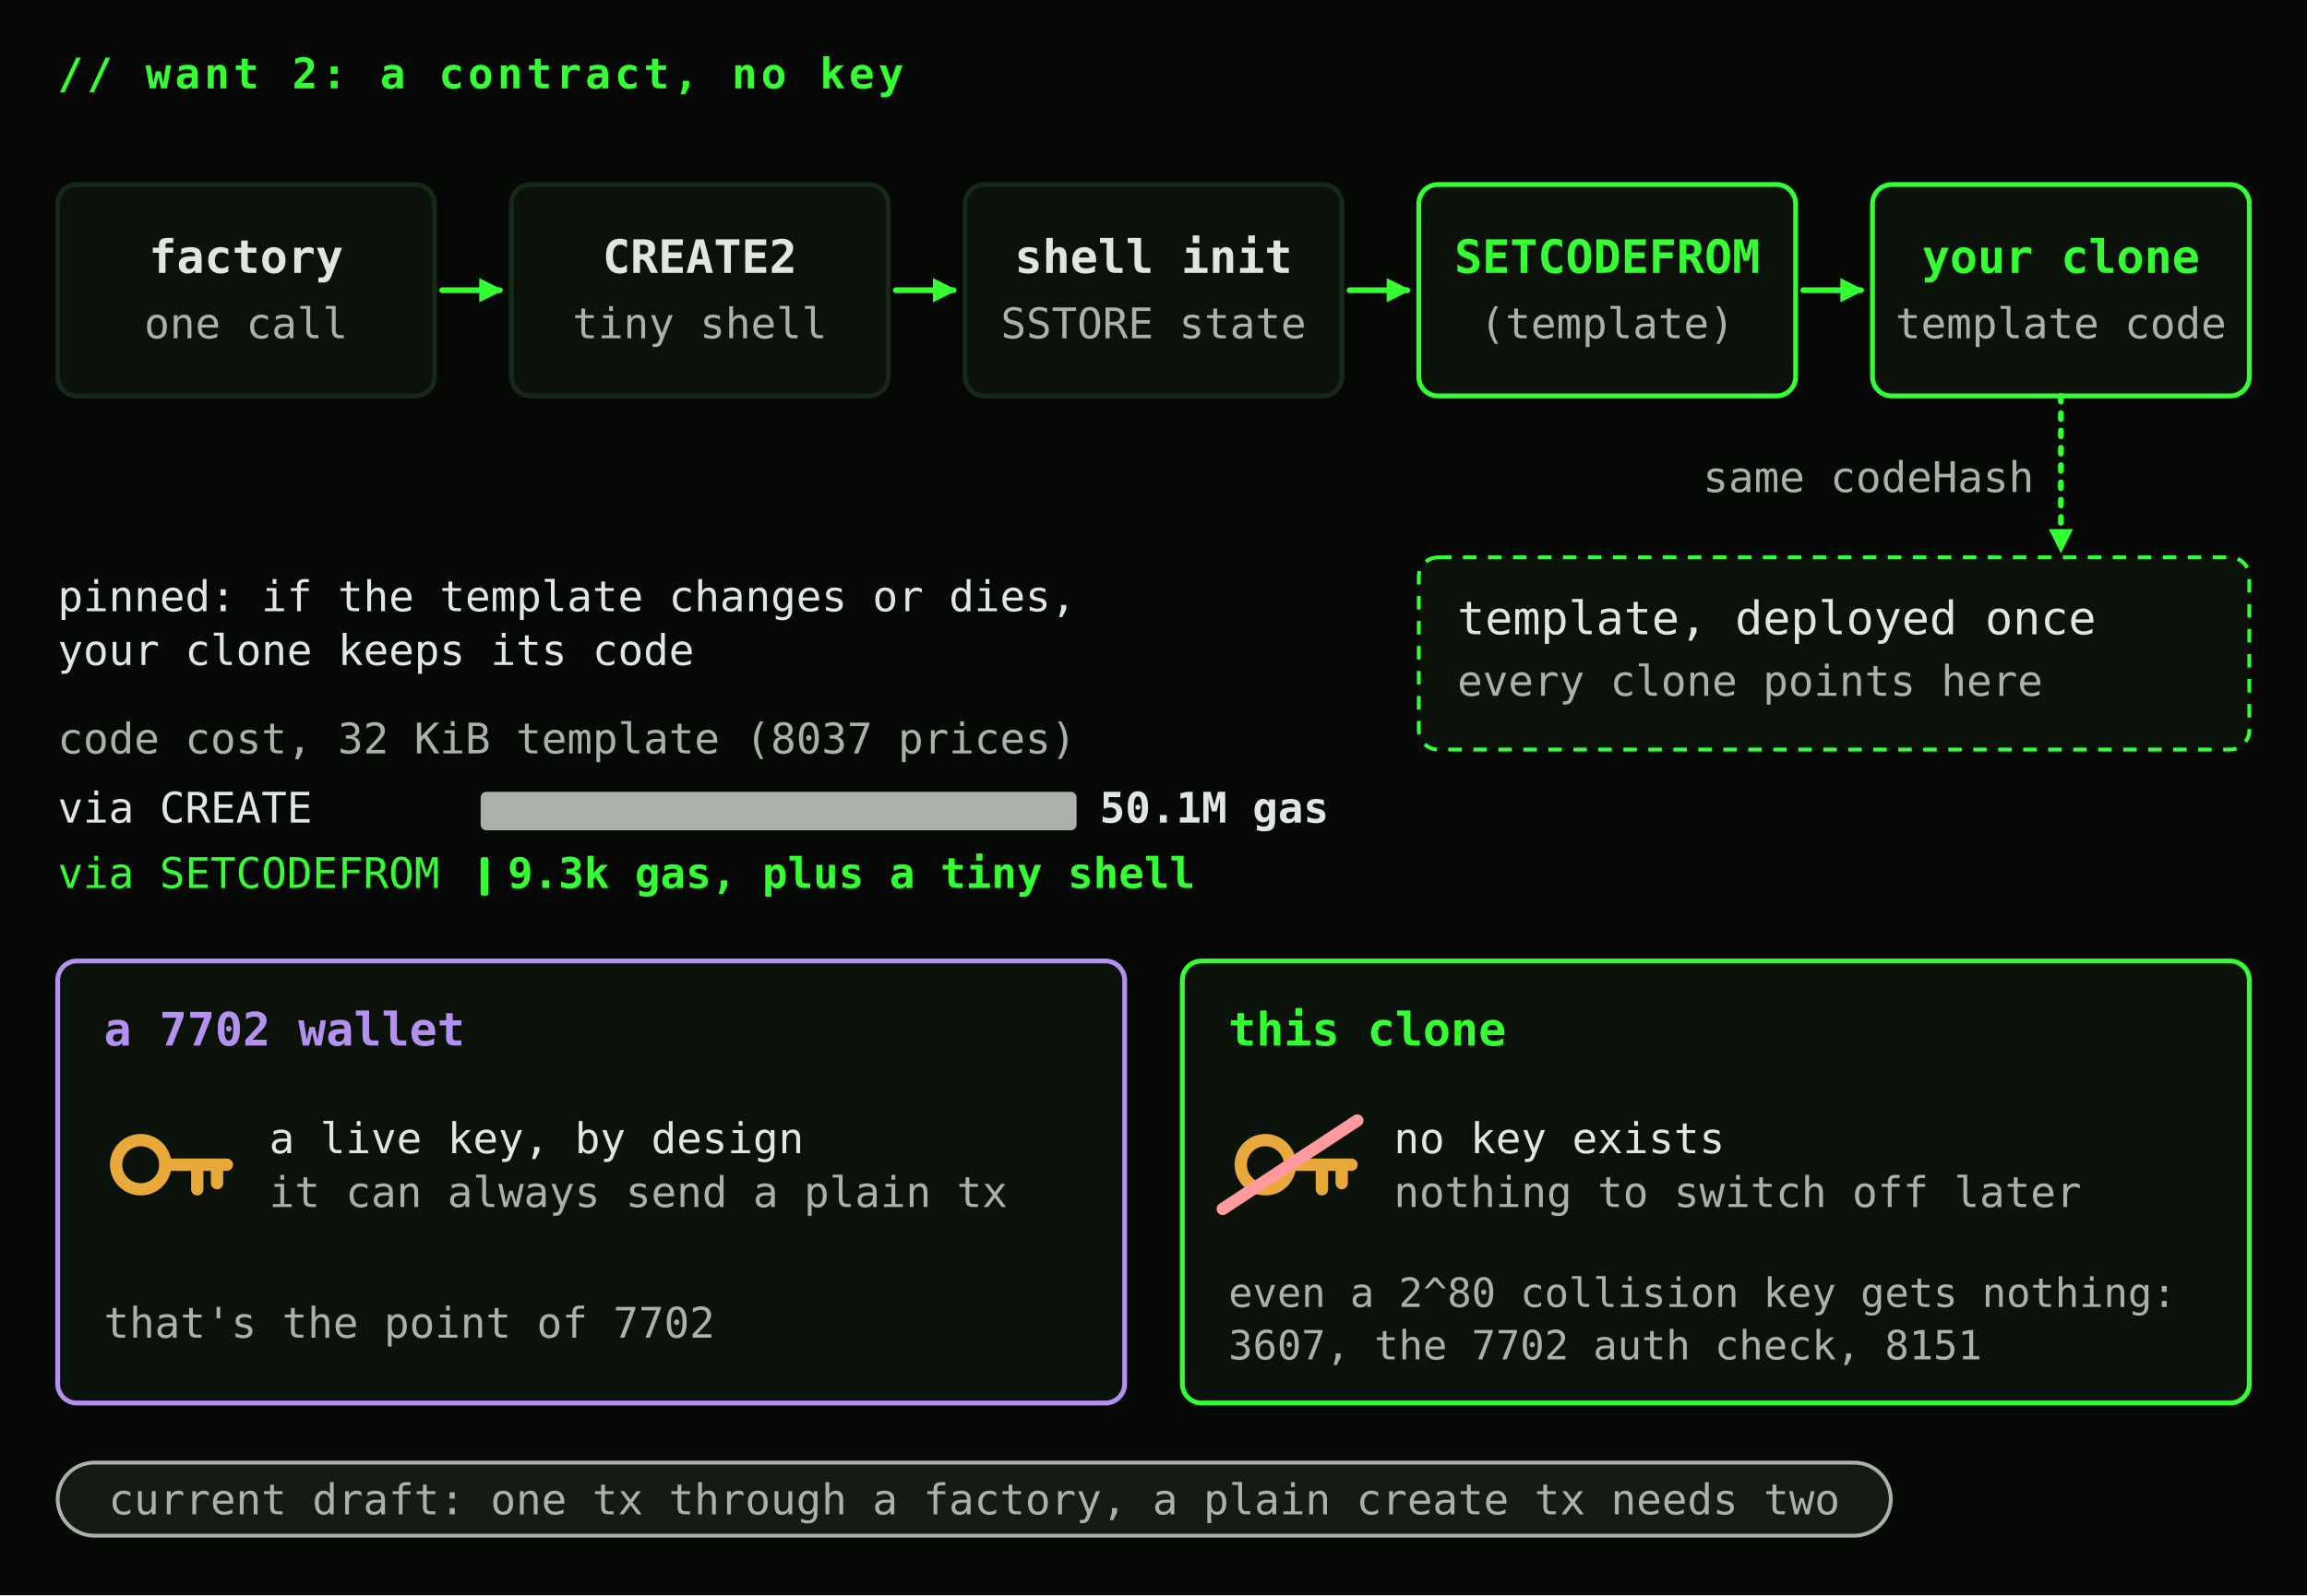
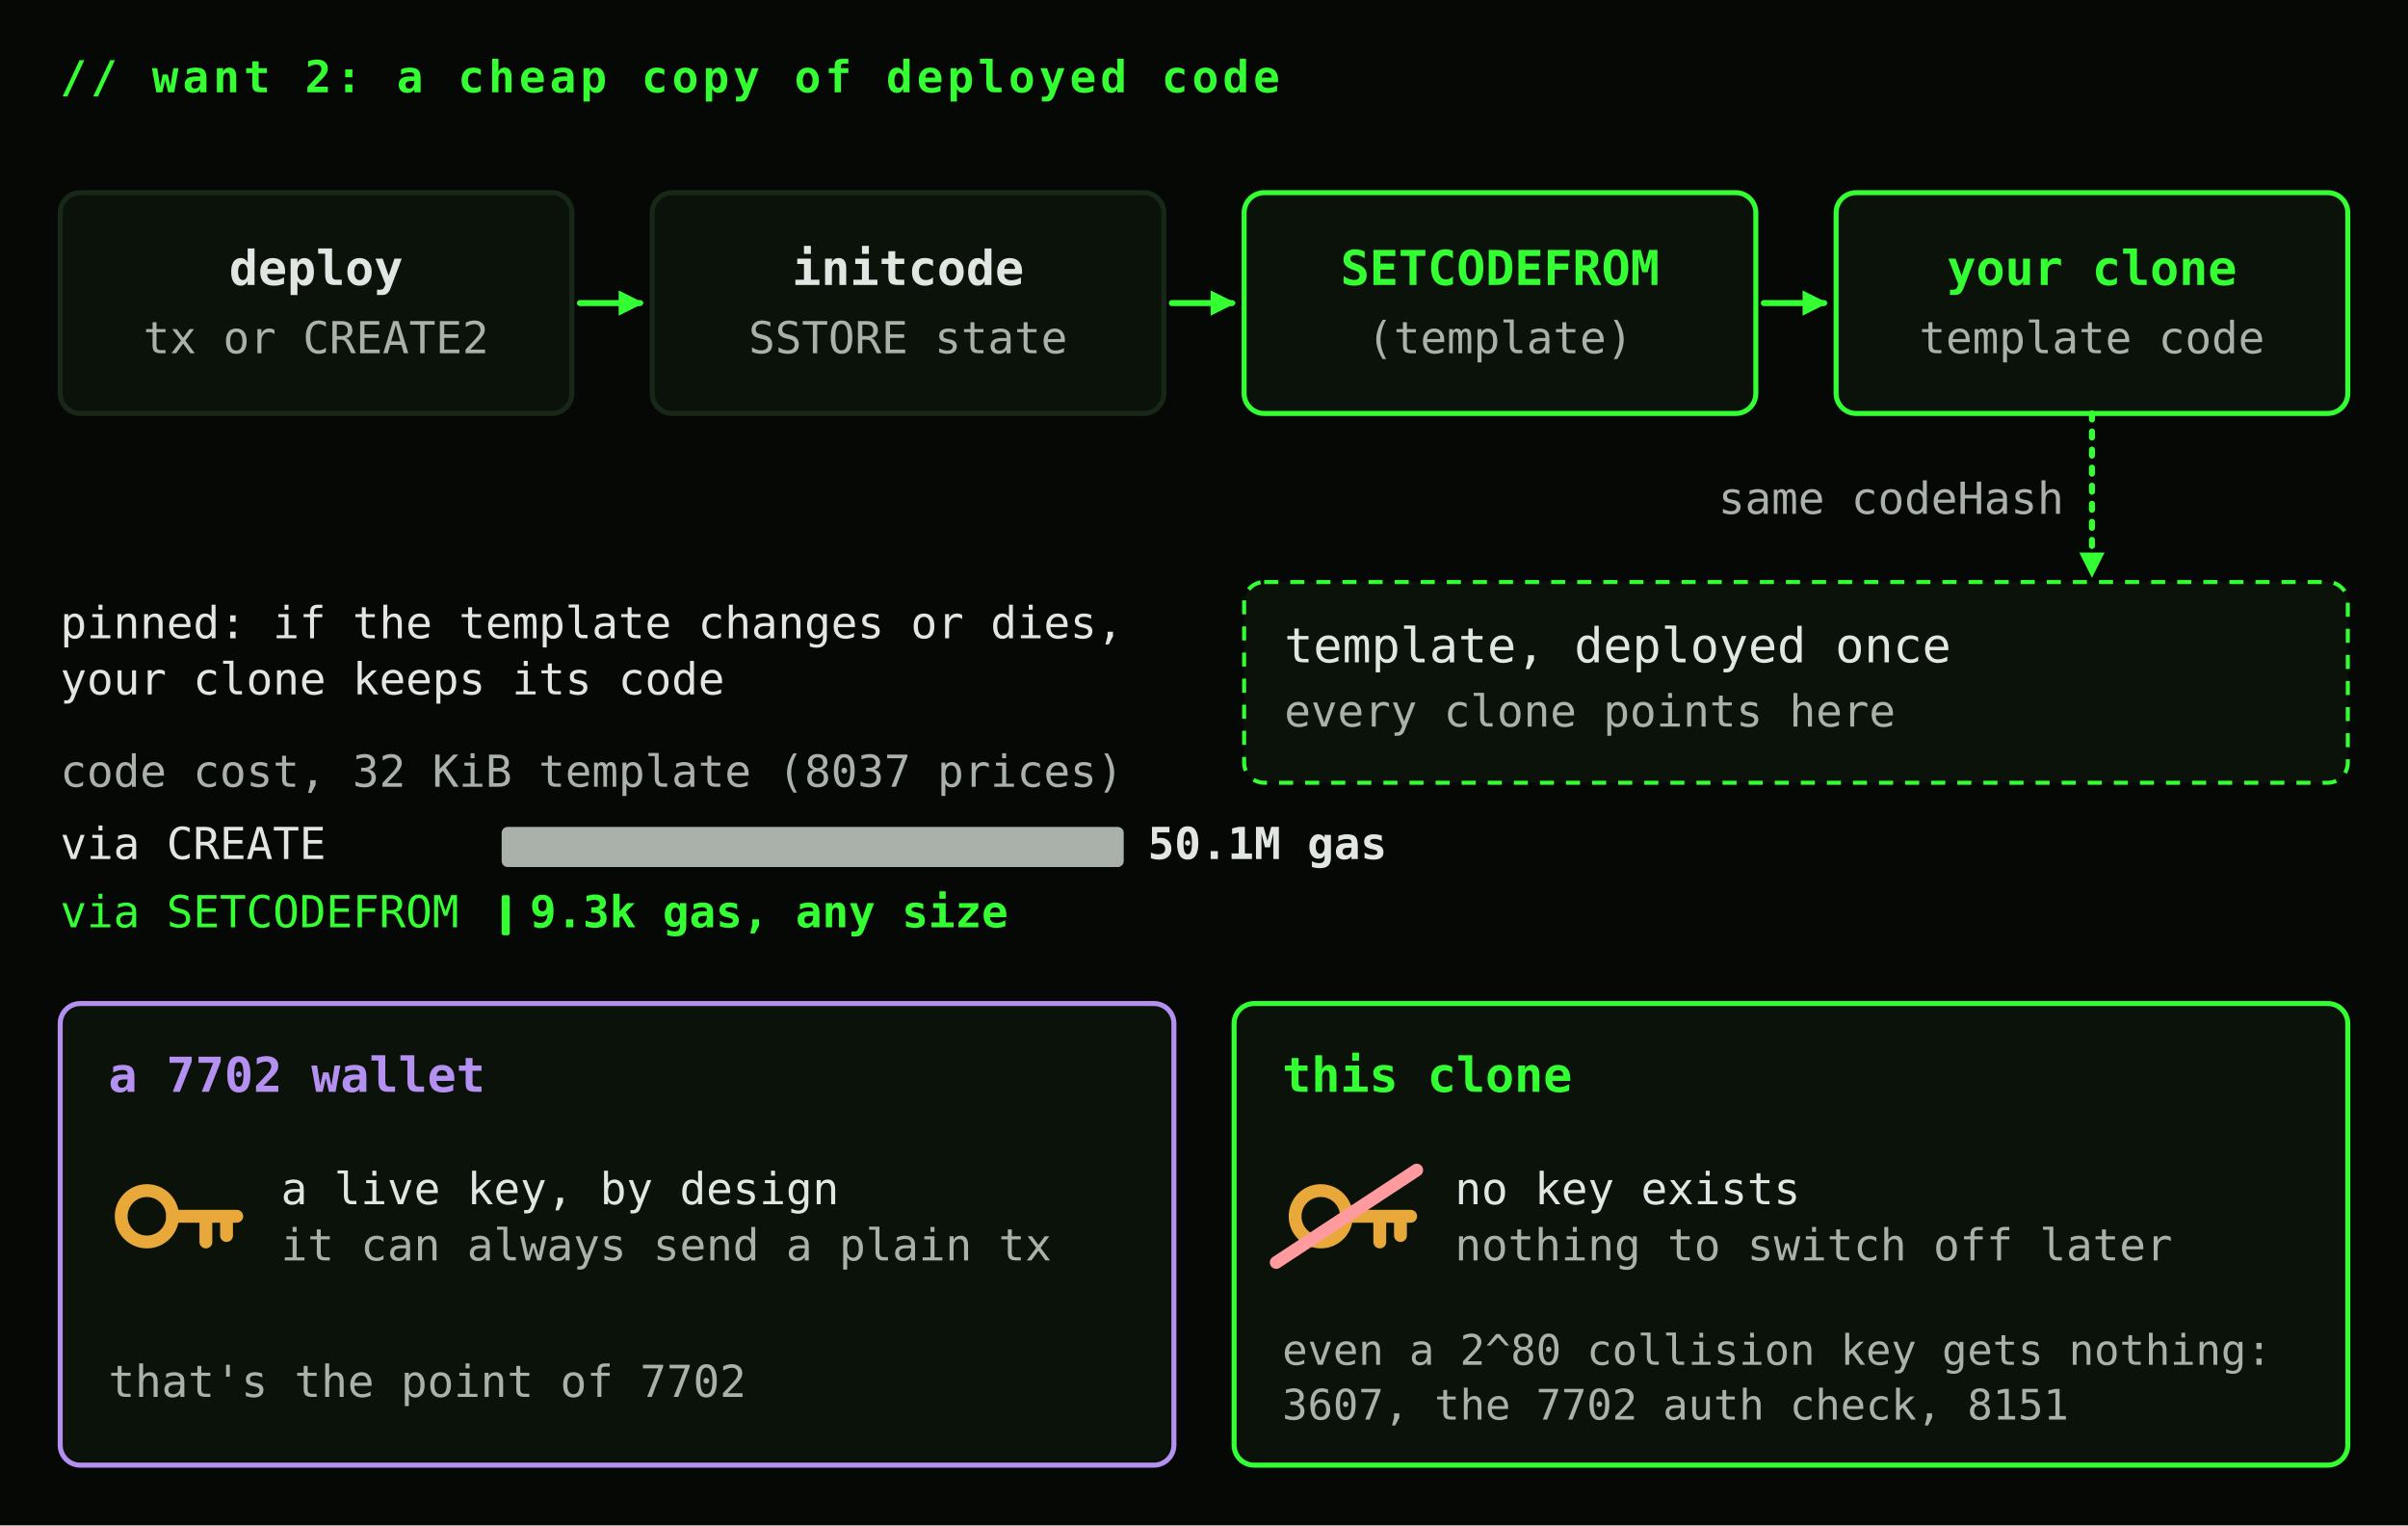
- <svg xmlns="http://www.w3.org/2000/svg" width="1200" height="830" viewBox="0 0 1200 830" font-family="ui-monospace, SFMono-Regular, Menlo, Consolas, 'DejaVu Sans Mono', monospace">
+ <svg xmlns="http://www.w3.org/2000/svg" width="1200" height="760" viewBox="0 0 1200 760" font-family="ui-monospace, SFMono-Regular, Menlo, Consolas, 'DejaVu Sans Mono', monospace">
  <defs>
    <marker id="ah0" viewBox="0 0 10 10" refX="8.5" refY="5" markerWidth="4.2" markerHeight="4.2" orient="auto-start-reverse">
      <path d="M0,0 L10,5 L0,10 z" fill="#33ff33" />
    </marker>
    <marker id="ah1" viewBox="0 0 10 10" refX="8.5" refY="5" markerWidth="4.2" markerHeight="4.2" orient="auto-start-reverse">
      <path d="M0,0 L10,5 L0,10 z" fill="#e8a83a" />
    </marker>
    <marker id="ah2" viewBox="0 0 10 10" refX="8.5" refY="5" markerWidth="4.2" markerHeight="4.2" orient="auto-start-reverse">
      <path d="M0,0 L10,5 L0,10 z" fill="#b491f0" />
    </marker>
    <marker id="ah3" viewBox="0 0 10 10" refX="8.5" refY="5" markerWidth="4.2" markerHeight="4.2" orient="auto-start-reverse">
      <path d="M0,0 L10,5 L0,10 z" fill="#6fb2e8" />
    </marker>
    <marker id="ah4" viewBox="0 0 10 10" refX="8.5" refY="5" markerWidth="4.2" markerHeight="4.2" orient="auto-start-reverse">
      <path d="M0,0 L10,5 L0,10 z" fill="#ff9a9f" />
    </marker>
    <marker id="ah5" viewBox="0 0 10 10" refX="8.5" refY="5" markerWidth="4.2" markerHeight="4.2" orient="auto-start-reverse">
      <path d="M0,0 L10,5 L0,10 z" fill="#aab0aa" />
    </marker>
  </defs>
-   <rect width="1200" height="830" fill="#050805" />
-   <text x="30" y="46.0" font-size="22" fill="#33ff33" font-weight="700" letter-spacing="2">// want 2: a contract, no key</text>
-   <rect x="30" y="96" width="196" height="110" rx="10" fill="#0a120a" stroke="#182818" stroke-width="2.5" />
-   <text x="128.0" y="142.0" font-size="24" fill="#e2e6e2" text-anchor="middle" font-weight="700">factory</text>
-   <text x="128.0" y="176.0" font-size="22" fill="#aab0aa" text-anchor="middle">one call</text>
-   <rect x="266" y="96" width="196" height="110" rx="10" fill="#0a120a" stroke="#182818" stroke-width="2.5" />
-   <text x="364.0" y="142.0" font-size="24" fill="#e2e6e2" text-anchor="middle" font-weight="700">CREATE2</text>
-   <text x="364.0" y="176.0" font-size="22" fill="#aab0aa" text-anchor="middle">tiny shell</text>
-   <path d="M230,151 L260,151" fill="none" stroke="#33ff33" stroke-width="3" stroke-linecap="round" stroke-linejoin="round" marker-end="url(#ah0)" />
-   <rect x="502" y="96" width="196" height="110" rx="10" fill="#0a120a" stroke="#182818" stroke-width="2.5" />
-   <text x="600.0" y="142.0" font-size="24" fill="#e2e6e2" text-anchor="middle" font-weight="700">shell init</text>
-   <text x="600.0" y="176.0" font-size="22" fill="#aab0aa" text-anchor="middle">SSTORE state</text>
-   <path d="M466,151 L496,151" fill="none" stroke="#33ff33" stroke-width="3" stroke-linecap="round" stroke-linejoin="round" marker-end="url(#ah0)" />
-   <rect x="738" y="96" width="196" height="110" rx="10" fill="#0a120a" stroke="#33ff33" stroke-width="2.5" />
-   <text x="836.0" y="142.0" font-size="24" fill="#33ff33" text-anchor="middle" font-weight="700">SETCODEFROM</text>
-   <text x="836.0" y="176.0" font-size="22" fill="#aab0aa" text-anchor="middle">(template)</text>
-   <path d="M702,151 L732,151" fill="none" stroke="#33ff33" stroke-width="3" stroke-linecap="round" stroke-linejoin="round" marker-end="url(#ah0)" />
-   <rect x="974" y="96" width="196" height="110" rx="10" fill="#0a120a" stroke="#33ff33" stroke-width="2.5" />
-   <text x="1072.0" y="142.0" font-size="24" fill="#33ff33" text-anchor="middle" font-weight="700">your clone</text>
-   <text x="1072.0" y="176.0" font-size="22" fill="#aab0aa" text-anchor="middle">template code</text>
-   <path d="M938,151 L968,151" fill="none" stroke="#33ff33" stroke-width="3" stroke-linecap="round" stroke-linejoin="round" marker-end="url(#ah0)" />
-   <rect x="738" y="290" width="432" height="100" rx="10" fill="#0a120a" stroke="#33ff33" stroke-width="2" stroke-dasharray="7 6" />
-   <text x="758" y="330.0" font-size="24" fill="#e2e6e2">template, deployed once</text>
-   <text x="758" y="362.0" font-size="22" fill="#aab0aa">every clone points here</text>
-   <path d="M1072.0,206 L1072.0,286" fill="none" stroke="#33ff33" stroke-width="3" stroke-linecap="round" stroke-linejoin="round" stroke-dasharray="3 6" marker-end="url(#ah0)" />
-   <text x="1058.0" y="256.0" font-size="22" fill="#aab0aa" text-anchor="end">same codeHash</text>
+   <rect width="1200" height="760" fill="#050805" />
+   <text x="30" y="46.0" font-size="22" fill="#33ff33" font-weight="700" letter-spacing="2">// want 2: a cheap copy of deployed code</text>
+   <rect x="30" y="96" width="255" height="110" rx="10" fill="#0a120a" stroke="#182818" stroke-width="2.5" />
+   <text x="157.5" y="142.0" font-size="24" fill="#e2e6e2" text-anchor="middle" font-weight="700">deploy</text>
+   <text x="157.5" y="176.0" font-size="22" fill="#aab0aa" text-anchor="middle">tx or CREATE2</text>
+   <rect x="325" y="96" width="255" height="110" rx="10" fill="#0a120a" stroke="#182818" stroke-width="2.5" />
+   <text x="452.5" y="142.0" font-size="24" fill="#e2e6e2" text-anchor="middle" font-weight="700">initcode</text>
+   <text x="452.5" y="176.0" font-size="22" fill="#aab0aa" text-anchor="middle">SSTORE state</text>
+   <path d="M289,151 L319,151" fill="none" stroke="#33ff33" stroke-width="3" stroke-linecap="round" stroke-linejoin="round" marker-end="url(#ah0)" />
+   <rect x="620" y="96" width="255" height="110" rx="10" fill="#0a120a" stroke="#33ff33" stroke-width="2.5" />
+   <text x="747.5" y="142.0" font-size="24" fill="#33ff33" text-anchor="middle" font-weight="700">SETCODEFROM</text>
+   <text x="747.5" y="176.0" font-size="22" fill="#aab0aa" text-anchor="middle">(template)</text>
+   <path d="M584,151 L614,151" fill="none" stroke="#33ff33" stroke-width="3" stroke-linecap="round" stroke-linejoin="round" marker-end="url(#ah0)" />
+   <rect x="915" y="96" width="255" height="110" rx="10" fill="#0a120a" stroke="#33ff33" stroke-width="2.5" />
+   <text x="1042.5" y="142.0" font-size="24" fill="#33ff33" text-anchor="middle" font-weight="700">your clone</text>
+   <text x="1042.5" y="176.0" font-size="22" fill="#aab0aa" text-anchor="middle">template code</text>
+   <path d="M879,151 L909,151" fill="none" stroke="#33ff33" stroke-width="3" stroke-linecap="round" stroke-linejoin="round" marker-end="url(#ah0)" />
+   <rect x="620" y="290" width="550" height="100" rx="10" fill="#0a120a" stroke="#33ff33" stroke-width="2" stroke-dasharray="7 6" />
+   <text x="640" y="330.0" font-size="24" fill="#e2e6e2">template, deployed once</text>
+   <text x="640" y="362.0" font-size="22" fill="#aab0aa">every clone points here</text>
+   <path d="M1042.5,206 L1042.5,286" fill="none" stroke="#33ff33" stroke-width="3" stroke-linecap="round" stroke-linejoin="round" stroke-dasharray="3 6" marker-end="url(#ah0)" />
+   <text x="1028.5" y="256.0" font-size="22" fill="#aab0aa" text-anchor="end">same codeHash</text>
  <text x="30" y="318.0" font-size="22" fill="#e2e6e2">pinned: if the template changes or dies,</text>
  <text x="30" y="346.0" font-size="22" fill="#e2e6e2">your clone keeps its code</text>
  <text x="30" y="392.0" font-size="22" fill="#aab0aa">code cost, 32 KiB template (8037 prices)</text>
  <text x="30" y="428.0" font-size="22" fill="#e2e6e2">via CREATE</text>
  <rect x="250" y="412" width="310" height="20" rx="3" fill="#aab0aa" />
  <text x="572" y="428.0" font-size="22" fill="#e2e6e2" font-weight="700">50.1M gas</text>
  <text x="30" y="462.0" font-size="22" fill="#33ff33">via SETCODEFROM</text>
  <rect x="250" y="446" width="4" height="20" rx="1" fill="#33ff33" />
-   <text x="264" y="462.0" font-size="22" fill="#33ff33" font-weight="700">9.3k gas, plus a tiny shell</text>
+   <text x="264" y="462.0" font-size="22" fill="#33ff33" font-weight="700">9.3k gas, any size</text>
  <rect x="30" y="500" width="555" height="230" rx="10" fill="#0a120a" stroke="#b491f0" stroke-width="2.5" />
  <text x="54" y="544.0" font-size="24" fill="#b491f0" font-weight="700">a 7702 wallet</text>
  <g fill="none" stroke="#e8a83a" stroke-width="6.4" stroke-linecap="round">
    <circle cx="73.2" cy="606" r="12.8" />
    <path d="M86.0,606 H118.0 M102.6,606 v12.8 M112.9,606 v9.6" />
  </g>
  <text x="140" y="600.0" font-size="22" fill="#e2e6e2">a live key, by design</text>
  <text x="140" y="628.0" font-size="22" fill="#aab0aa">it can always send a plain tx</text>
  <text x="54" y="696.0" font-size="22" fill="#aab0aa">that's the point of 7702</text>
  <rect x="615" y="500" width="555" height="230" rx="10" fill="#0a120a" stroke="#33ff33" stroke-width="2.5" />
  <text x="639" y="544.0" font-size="24" fill="#33ff33" font-weight="700">this clone</text>
  <g fill="none" stroke="#e8a83a" stroke-width="6.4" stroke-linecap="round">
    <circle cx="658.2" cy="606" r="12.8" />
    <path d="M671.0,606 H703.0 M687.6,606 v12.8 M697.9,606 v9.6" />
  </g>
  <path d="M636.0,629.0 L706.0,583.0" stroke="#ff9a9f" stroke-width="6.4" stroke-linecap="round" />
  <text x="725" y="600.0" font-size="22" fill="#e2e6e2">no key exists</text>
  <text x="725" y="628.0" font-size="22" fill="#aab0aa">nothing to switch off later</text>
  <text x="639" y="680.0" font-size="21" fill="#aab0aa">even a 2^80 collision key gets nothing:</text>
  <text x="639" y="707.3" font-size="21" fill="#aab0aa">3607, the 7702 auth check, 8151</text>
-   <rect x="30" y="761.0" width="953.52" height="38" rx="19.0" fill="#141a14" stroke="#aab0aa" stroke-width="2" />
-   <text x="506.76" y="787.9" font-size="22" fill="#aab0aa" text-anchor="middle">current draft: one tx through a factory, a plain create tx needs two</text>
</svg>
